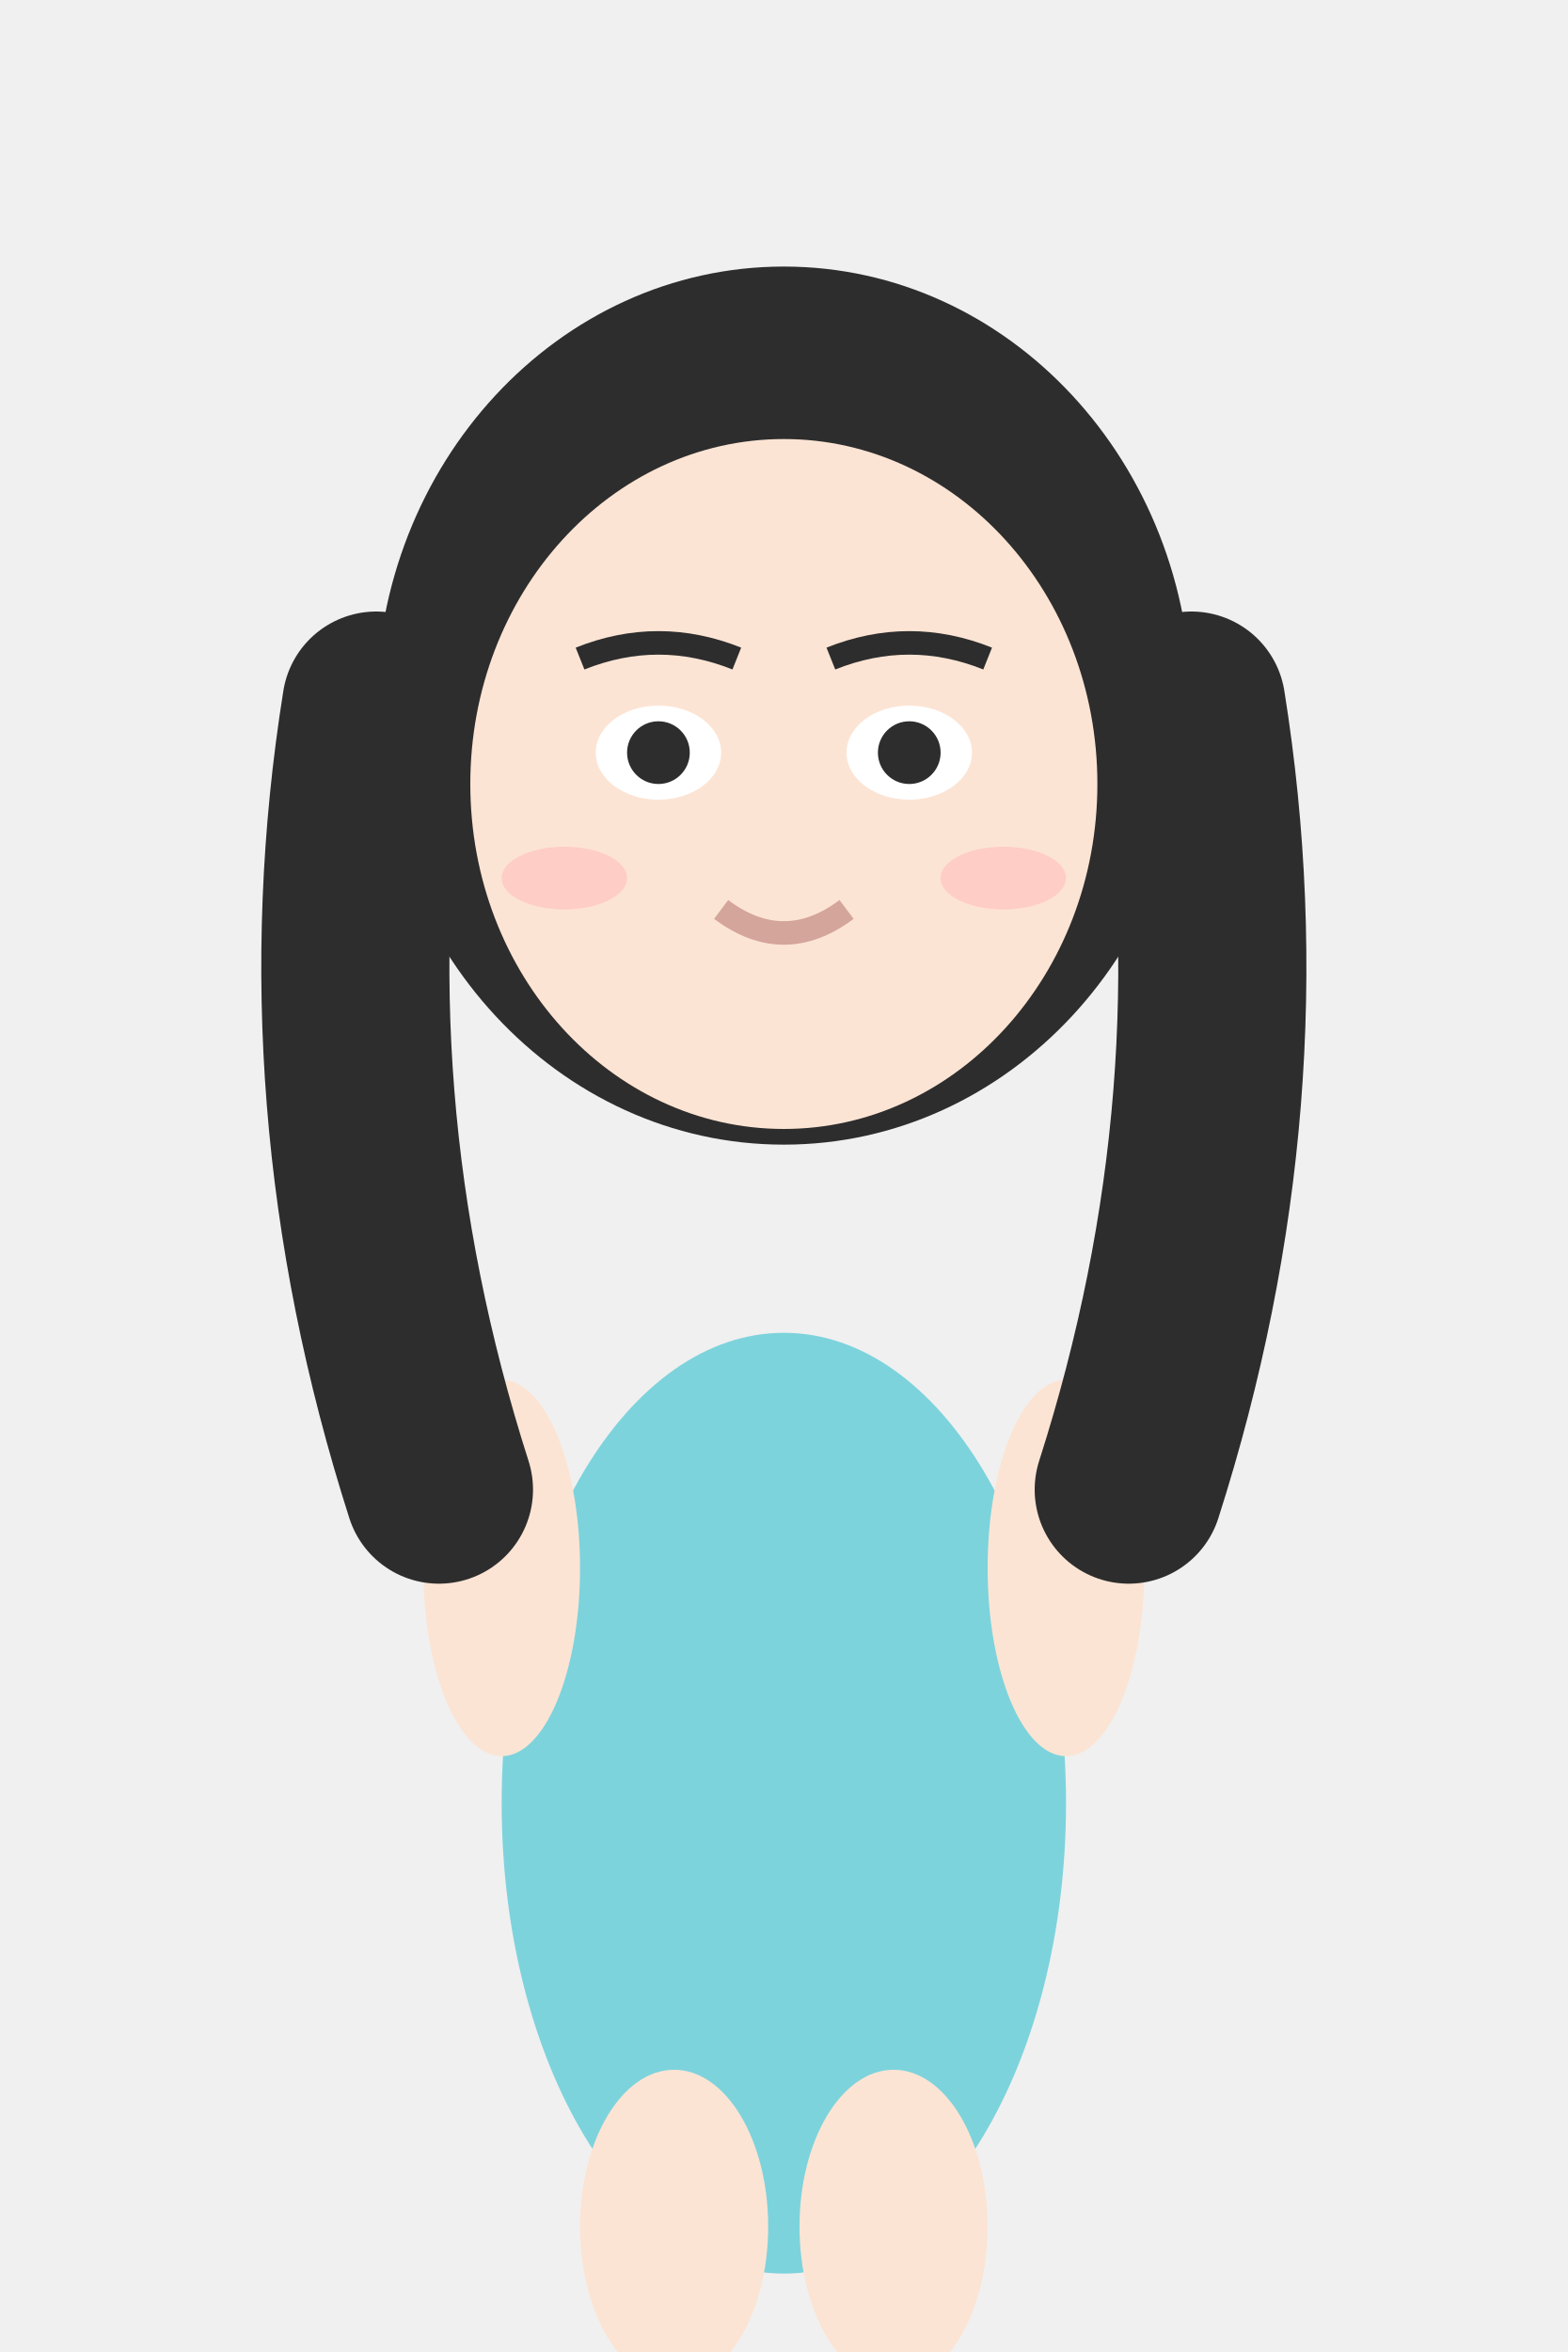
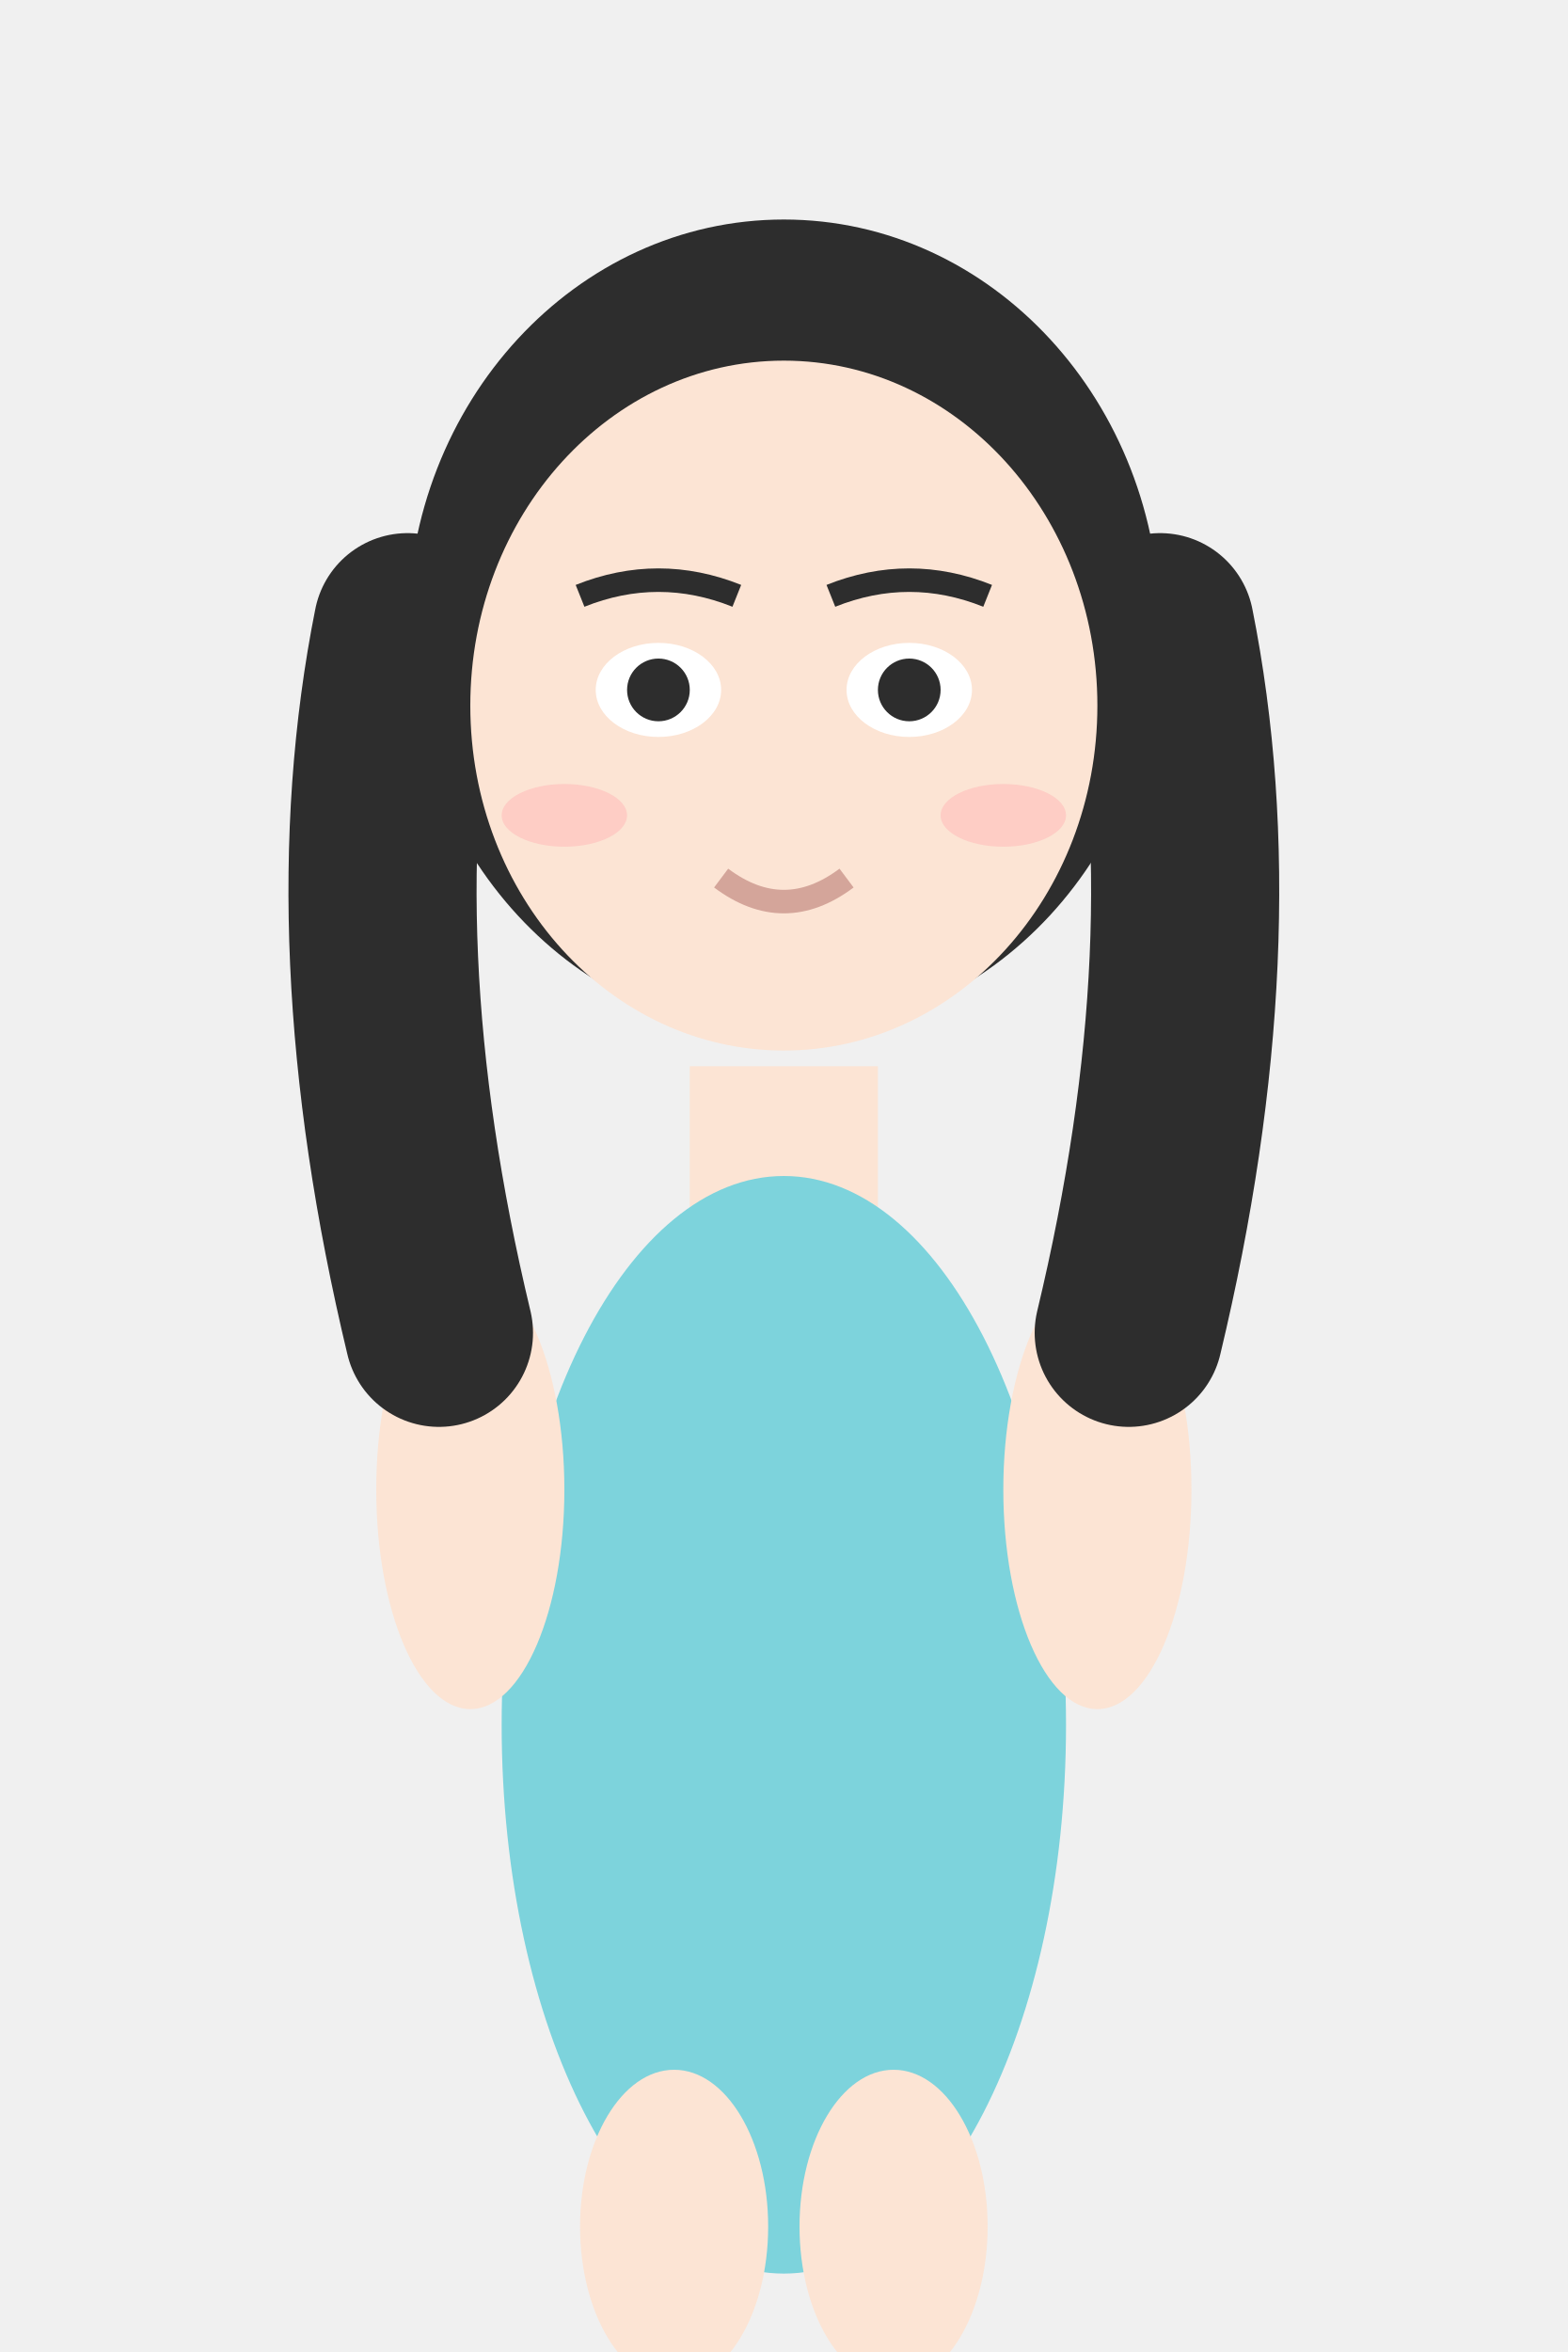
<svg xmlns="http://www.w3.org/2000/svg" viewBox="0 0 100 150" width="100" height="150">
  <g id="body">
-     <ellipse cx="50" cy="115" rx="18" ry="30" fill="#7dd3dc" />
-     <ellipse cx="32" cy="100" rx="5" ry="12" fill="#fce4d4" />
-     <ellipse cx="68" cy="100" rx="5" ry="12" fill="#fce4d4" />
+     <rect x="44" y="68" width="12" height="12" fill="#fce4d4" />
+     <ellipse cx="50" cy="110" rx="18" ry="35" fill="#7dd3dc" />
+     <ellipse cx="30" cy="95" rx="6" ry="14" fill="#fce4d4" />
+     <ellipse cx="70" cy="95" rx="6" ry="14" fill="#fce4d4" />
    <ellipse cx="43" cy="142" rx="6" ry="10" fill="#fce4d4" />
    <ellipse cx="57" cy="142" rx="6" ry="10" fill="#fce4d4" />
  </g>
  <g id="head-top">
-     <ellipse cx="50" cy="45" rx="26" ry="28" fill="#2d2d2d" />
-     <path d="M24 45 Q20 70 28 95" stroke="#2d2d2d" stroke-width="12" fill="none" stroke-linecap="round" />
-     <path d="M76 45 Q80 70 72 95" stroke="#2d2d2d" stroke-width="12" fill="none" stroke-linecap="round" />
-     <ellipse cx="50" cy="50" rx="20" ry="22" fill="#fce4d4" />
-     <ellipse cx="36" cy="56" rx="4" ry="2" fill="#ffb6b6" opacity="0.5" />
-     <ellipse cx="64" cy="56" rx="4" ry="2" fill="#ffb6b6" opacity="0.5" />
-     <ellipse id="eye-left-white" cx="42" cy="48" rx="4" ry="3" fill="#ffffff" />
-     <ellipse id="eye-right-white" cx="58" cy="48" rx="4" ry="3" fill="#ffffff" />
-     <circle id="eye-left-pupil" class="pupil" cx="42" cy="48" r="2" fill="#2d2d2d" />
-     <circle id="eye-right-pupil" class="pupil" cx="58" cy="48" r="2" fill="#2d2d2d" />
-     <circle id="eye-left-highlight" cx="41" cy="47" r="1" fill="#fff" opacity="0" />
-     <circle id="eye-right-highlight" cx="57" cy="47" r="1" fill="#fff" opacity="0" />
-     <path id="brow-left-border" d="M37 44 Q42 42 47 44" stroke="#fce4d4" stroke-width="2" fill="none" />
-     <path id="brow-left" d="M37 42 Q42 40 47 42" stroke="#2d2d2d" stroke-width="1.5" fill="none" />
-     <path id="brow-right-border" d="M53 44 Q58 42 63 44" stroke="#fce4d4" stroke-width="2" fill="none" />
-     <path id="brow-right" d="M53 42 Q58 40 63 42" stroke="#2d2d2d" stroke-width="1.5" fill="none" />
+     <ellipse cx="50" cy="40" rx="24" ry="26" fill="#2d2d2d" />
+     <path d="M26 40 Q22 60 28 85" stroke="#2d2d2d" stroke-width="12" fill="none" stroke-linecap="round" />
+     <path d="M74 40 Q78 60 72 85" stroke="#2d2d2d" stroke-width="12" fill="none" stroke-linecap="round" />
+     <ellipse cx="50" cy="45" rx="20" ry="22" fill="#fce4d4" />
+     <ellipse cx="36" cy="52" rx="4" ry="2" fill="#ffb6b6" opacity="0.5" />
+     <ellipse cx="64" cy="52" rx="4" ry="2" fill="#ffb6b6" opacity="0.5" />
+     <ellipse id="eye-left-white" cx="42" cy="44" rx="4" ry="3" fill="#ffffff" />
+     <ellipse id="eye-right-white" cx="58" cy="44" rx="4" ry="3" fill="#ffffff" />
+     <circle id="eye-left-pupil" class="pupil" cx="42" cy="44" r="2" fill="#2d2d2d" />
+     <circle id="eye-right-pupil" class="pupil" cx="58" cy="44" r="2" fill="#2d2d2d" />
+     <circle id="eye-left-highlight" cx="41" cy="43" r="1" fill="#fff" opacity="0" />
+     <circle id="eye-right-highlight" cx="57" cy="43" r="1" fill="#fff" opacity="0" />
+     <path id="brow-left-border" d="M37 40 Q42 38 47 40" stroke="#fce4d4" stroke-width="2" fill="none" />
+     <path id="brow-left" d="M37 38 Q42 36 47 38" stroke="#2d2d2d" stroke-width="1.5" fill="none" />
+     <path id="brow-right-border" d="M53 40 Q58 38 63 40" stroke="#fce4d4" stroke-width="2" fill="none" />
+     <path id="brow-right" d="M53 38 Q58 36 63 38" stroke="#2d2d2d" stroke-width="1.5" fill="none" />
  </g>
  <g id="head-bottom">
-     <path id="mouth-closed" d="M46 58 Q50 61 54 58" stroke="#d4a59a" stroke-width="1.5" fill="none" />
-     <ellipse id="mouth-open" cx="50" cy="59" rx="4" ry="3" fill="#d4a59a" opacity="0" />
+     <path id="mouth-closed" d="M46 56 Q50 59 54 56" stroke="#d4a59a" stroke-width="1.5" fill="none" />
+     <ellipse id="mouth-open" cx="50" cy="57" rx="4" ry="3" fill="#d4a59a" opacity="0" />
  </g>
</svg>
